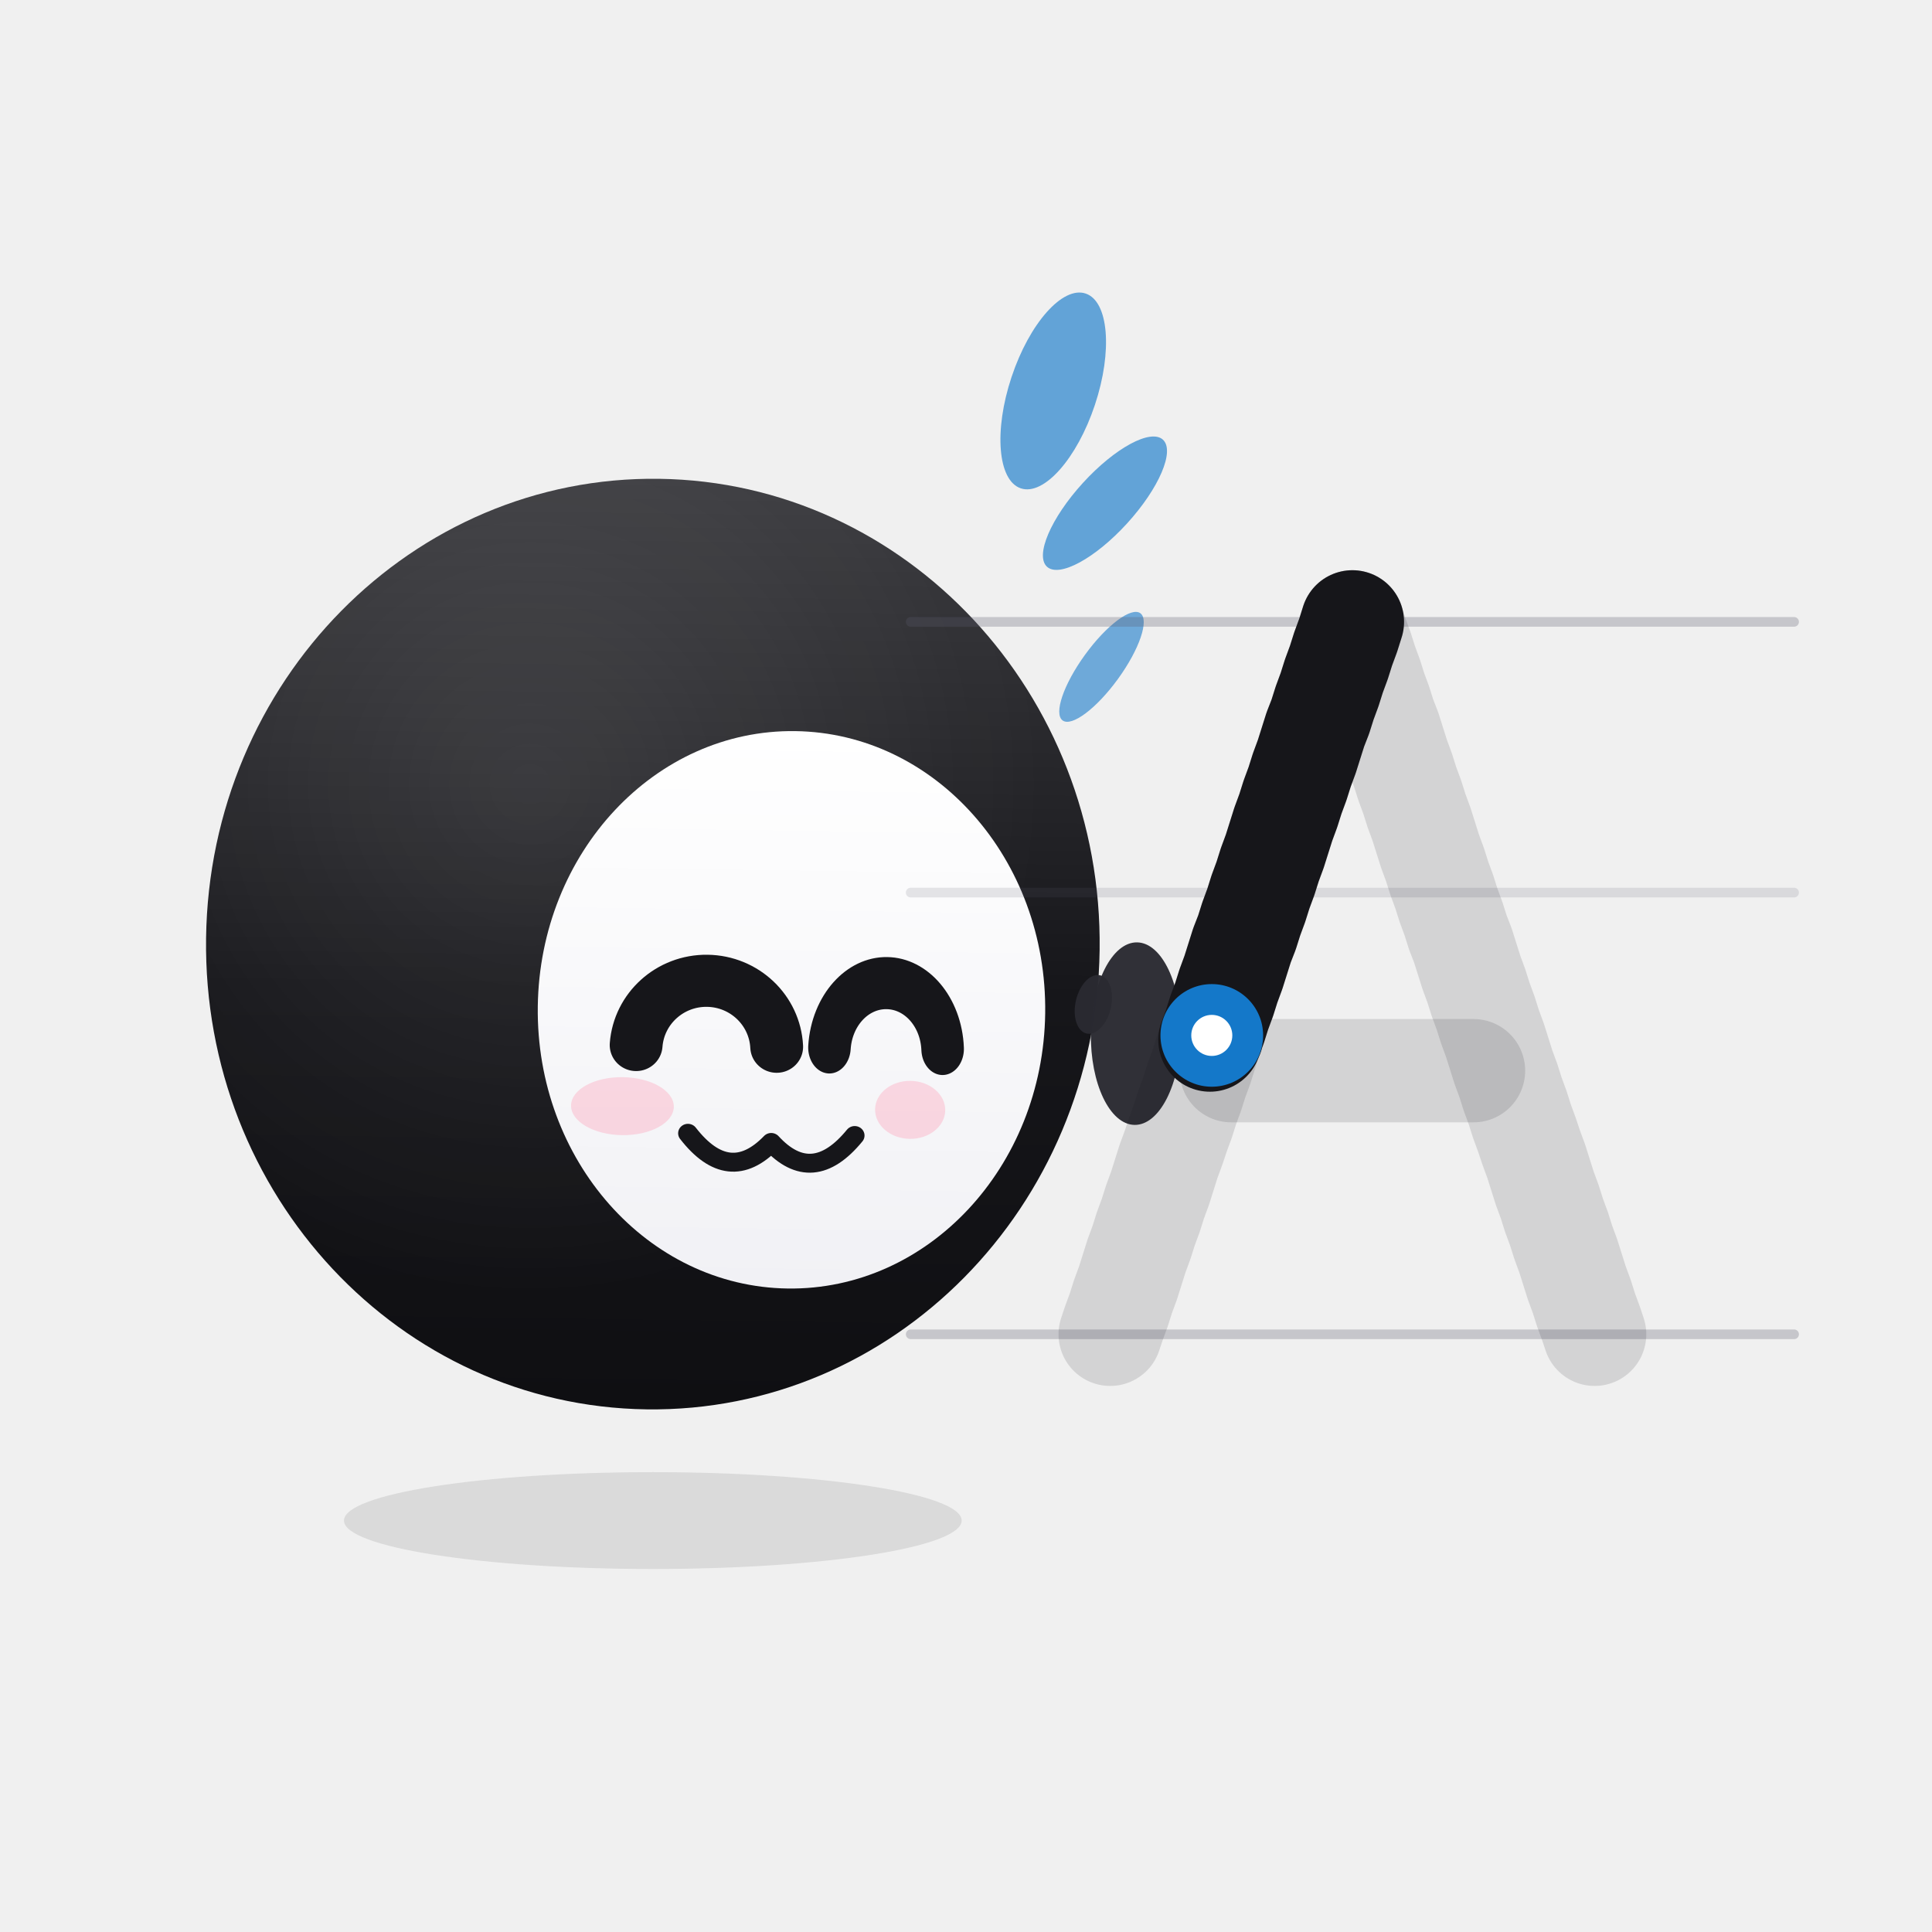
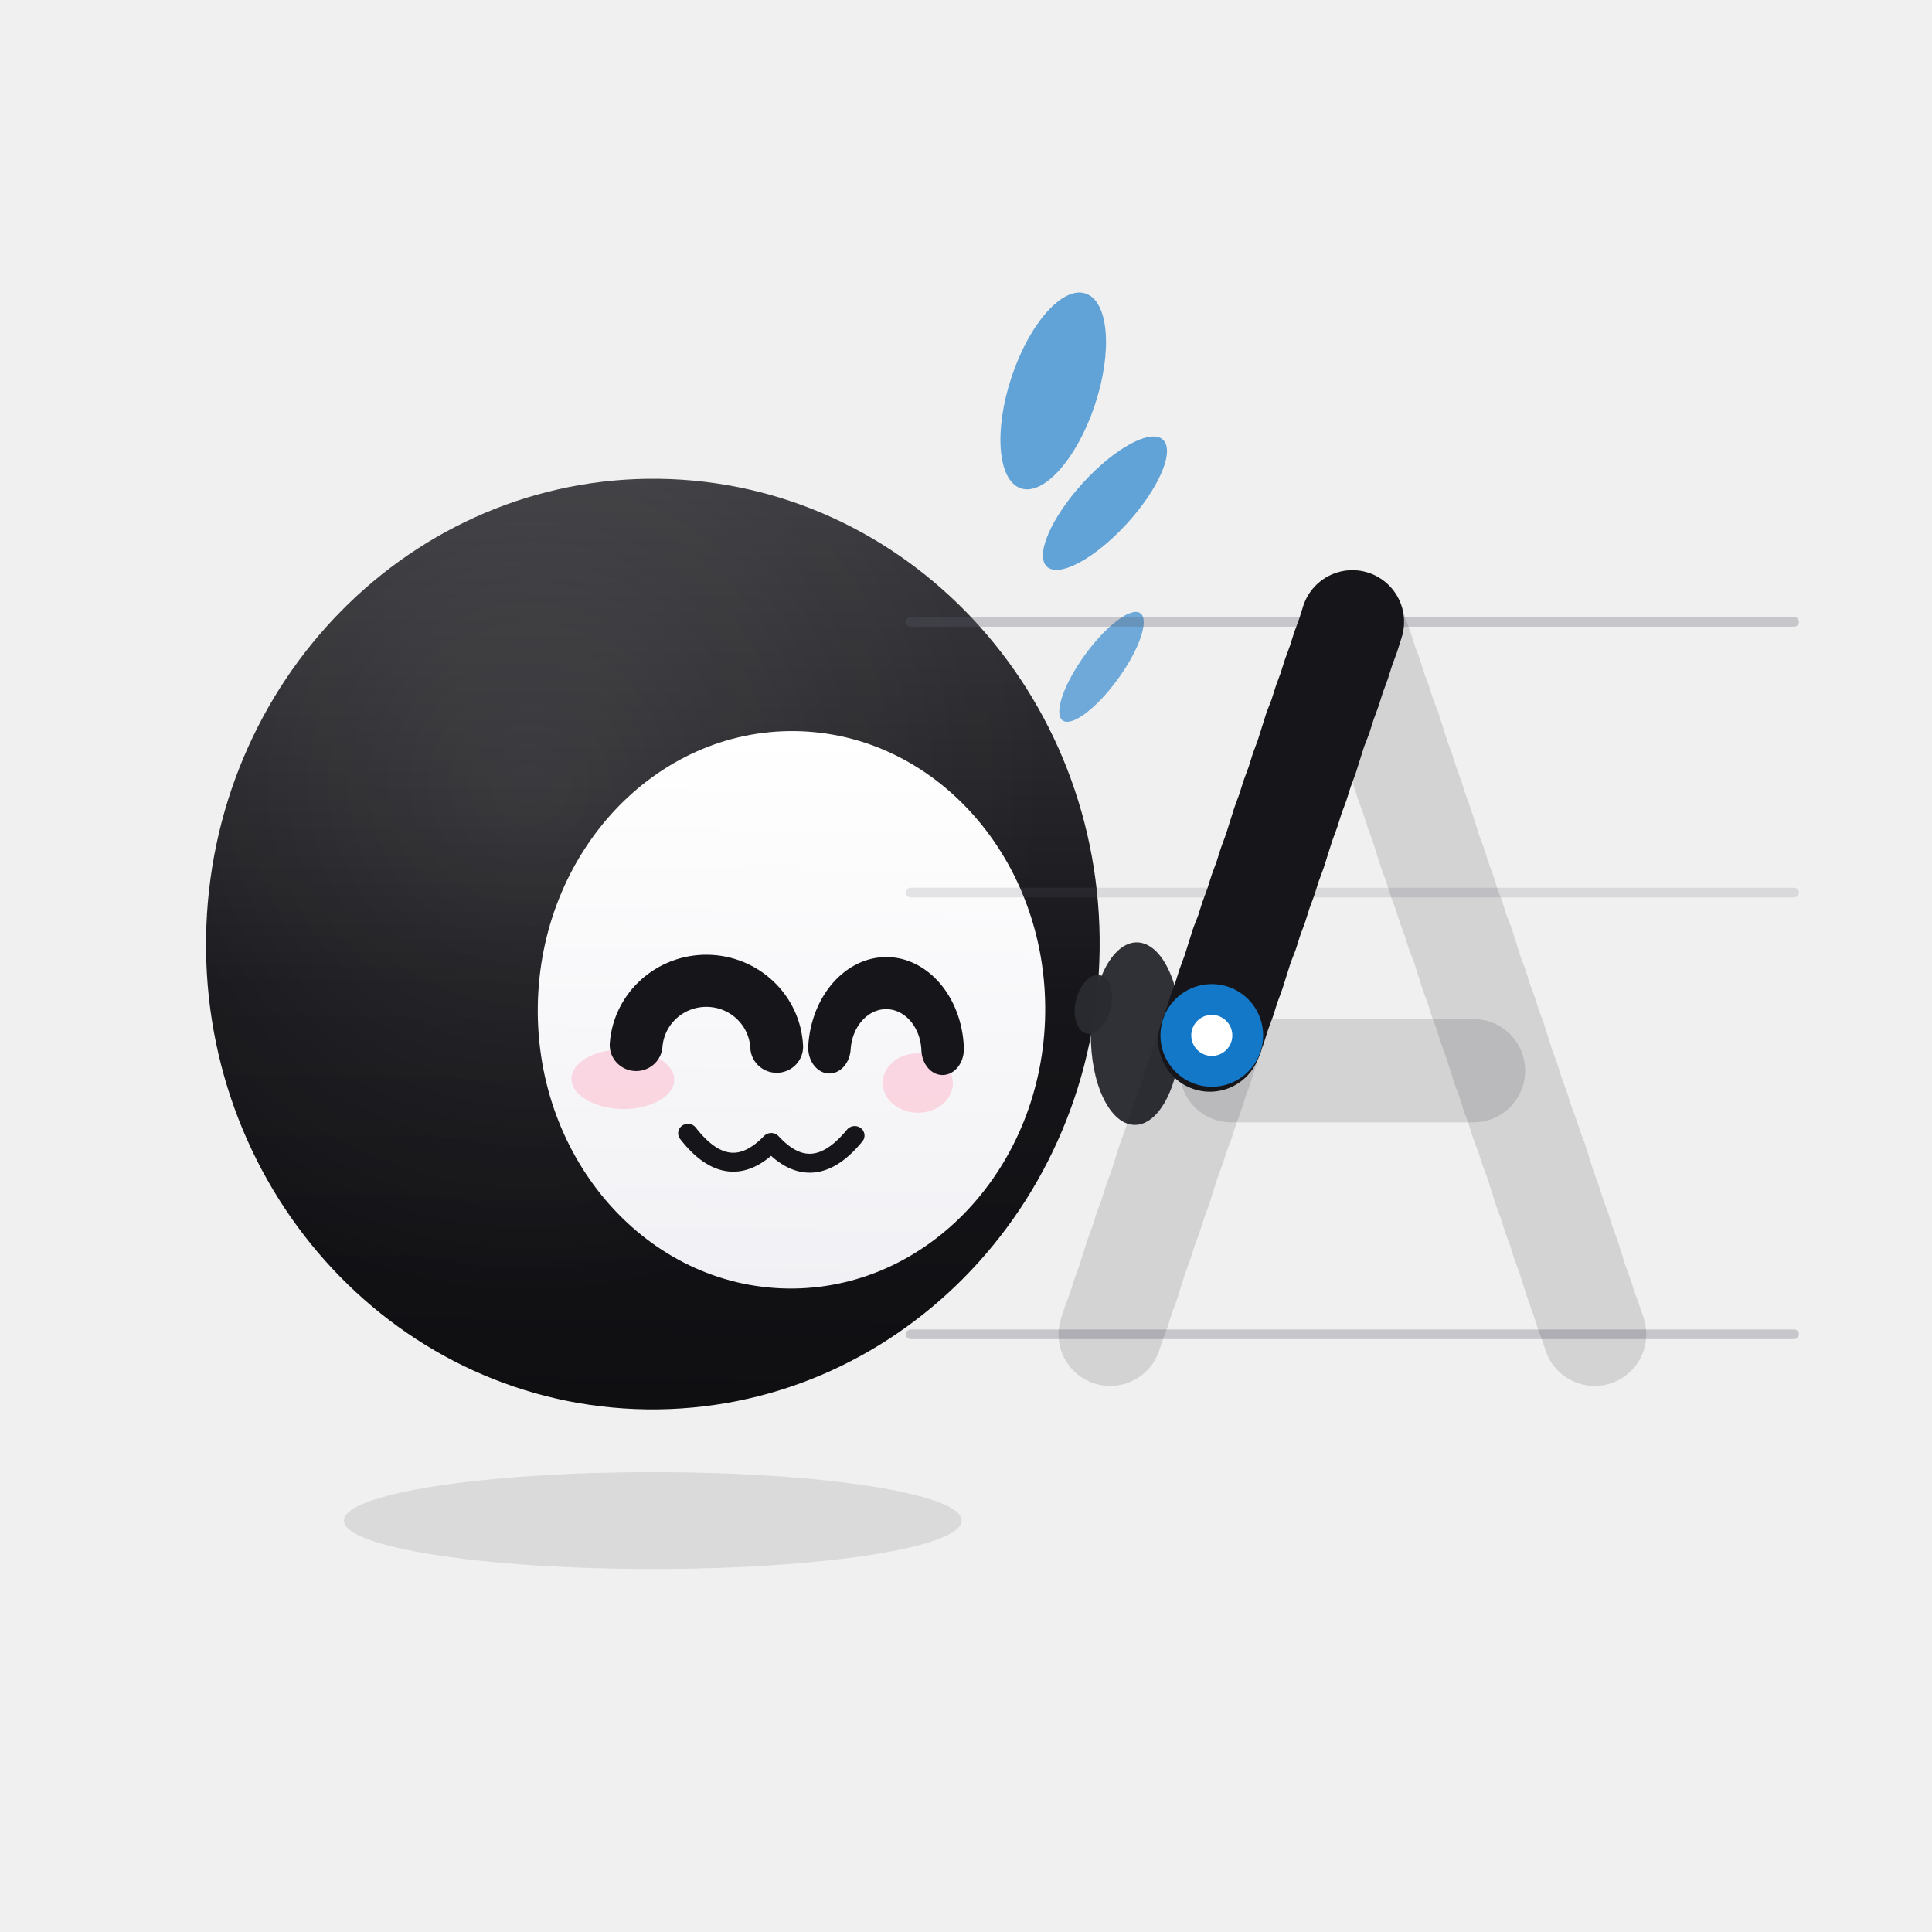
<svg xmlns="http://www.w3.org/2000/svg" width="320" height="320" viewBox="0 0 320 320">
  <defs>
    <linearGradient id="bg0" gradientUnits="userSpaceOnUse" x1="0" y1="-104" x2="0" y2="104">
      <stop offset="0" stop-color="#3b3b3f" />
      <stop offset="0.55" stop-color="#16161A" />
      <stop offset="1" stop-color="#0f0f12" />
    </linearGradient>
    <radialGradient id="bg1" gradientUnits="userSpaceOnUse" cx="-28" cy="-35.36" r="115" fx="-28" fy="-35.36">
      <stop offset="0" stop-color="#FFFFFF" />
      <stop offset="1" stop-color="rgba(255,255,255,0)" />
    </radialGradient>
    <linearGradient id="bg2" gradientUnits="userSpaceOnUse" x1="0" y1="-48.026" x2="0" y2="76.568">
      <stop offset="0" stop-color="#FFFFFF" />
      <stop offset="1" stop-color="#F1F1F5" />
    </linearGradient>
    <clipPath id="bc1">
      <path d="M88.009 14.271C88.009 48.677 62.585 76.568 31.224 76.568C-0.138 76.568 -25.562 48.677 -25.562 14.271C-25.562 -20.134 -0.138 -48.026 31.224 -48.026C62.585 -48.026 88.009 -20.134 88.009 14.271" transform="matrix(0.74 0.01 -0.01 0.741 108.133 156.37)" />
    </clipPath>
  </defs>
  <path d="M-0.985 126C-0.985 132.075 -32.4 137 -71.154 137C-109.907 137 -141.323 132.075 -141.323 126C-141.323 119.925 -109.907 115 -71.154 115C-32.4 115 -0.985 119.925 -0.985 126" fill="rgba(22,22,26,0.13)" fill-opacity="0.799" transform="matrix(0.729 0 0 0.729 160 160)" />
  <path d="M87.882 2.073C87.882 56.639 46.244 100.873 -5.118 100.873C-56.481 100.873 -98.118 56.639 -98.118 2.073C-98.118 -52.492 -56.481 -96.727 -5.118 -96.727C46.244 -96.727 87.882 -52.492 87.882 2.073" fill="url(#bg0)" transform="matrix(0.74 0.01 -0.01 0.741 108.133 156.37)" />
  <path d="M100 0C100 57.438 55.228 104 0 104C-55.228 104 -100 57.438 -100 0C-100 -57.438 -55.228 -104 0 -104C55.228 -104 100 -57.438 100 0" fill="url(#bg0)" transform="matrix(0.74 0.01 -0.01 0.741 108.133 156.37)" />
  <path d="M100 0C100 57.438 55.228 104 0 104C-55.228 104 -100 57.438 -100 0C-100 -57.438 -55.228 -104 0 -104C55.228 -104 100 -57.438 100 0" fill="url(#bg1)" fill-opacity="0.1" transform="matrix(0.74 0.01 -0.01 0.741 108.133 156.37)" />
  <path d="M88.009 14.271C88.009 48.677 62.585 76.568 31.224 76.568C-0.138 76.568 -25.562 48.677 -25.562 14.271C-25.562 -20.134 -0.138 -48.026 31.224 -48.026C62.585 -48.026 88.009 -20.134 88.009 14.271" fill="url(#bg2)" transform="matrix(0.74 0.01 -0.01 0.741 108.133 156.37)" />
-   <path d="M11.5 0C11.5 3.866 6.351 7 0 7C-6.351 7 -11.5 3.866 -11.5 0C-11.5 -3.866 -6.351 -7 0 -7C6.351 -7 11.5 -3.866 11.5 0" fill="rgba(255,138,168,0.42)" fill-opacity="0.7" transform="matrix(0.74 0.01 -0.009 0.686 103.095 183.214)" />
-   <path d="M11.5 0C11.5 3.866 6.351 7 0 7C-6.351 7 -11.5 3.866 -11.5 0C-11.5 -3.866 -6.351 -7 0 -7C6.351 -7 11.5 -3.866 11.5 0" fill="rgba(255,138,168,0.42)" fill-opacity="0.7" transform="matrix(0.505 0.007 -0.009 0.686 150.751 183.829)" />
+   <path d="M11.5 0C11.5 3.866 6.351 7 0 7C-6.351 7 -11.5 3.866 -11.5 0C-11.5 -3.866 -6.351 -7 0 -7C6.351 -7 11.5 -3.866 11.5 0" fill="rgba(255,138,168,0.42)" fill-opacity="0.7" transform="matrix(0.74 0.01 -0.009 0.703 103.163 178.757)" />
+   <path d="M11.5 0C11.5 3.866 6.351 7 0 7C-6.351 7 -11.5 3.866 -11.5 0C-11.5 -3.866 -6.351 -7 0 -7C6.351 -7 11.5 -3.866 11.5 0" fill="rgba(255,138,168,0.42)" fill-opacity="0.7" transform="matrix(0.505 0.007 -0.009 0.703 152.015 179.388)" />
  <g clip-path="url(#bc1)">
    <path d="M-15.968 -1.005C-15.438 -9.434 -8.446 -16 0 -16C8.446 -16 15.438 -9.434 15.968 -1.005" fill="none" stroke="#16161A" stroke-width="12" stroke-linecap="round" stroke-linejoin="round" transform="matrix(0.729 0.009 -0.009 0.719 116.994 173.954)" />
    <path d="M-15.968 -1.005C-15.438 -9.434 -8.446 -16 0 -16C8.446 -16 15.438 -9.434 15.968 -1.005" fill="none" stroke="#16161A" stroke-width="12" stroke-linecap="round" stroke-linejoin="round" transform="matrix(0.587 0.008 -0.009 0.719 146.748 174.338)" />
    <path d="M-20.4 -3.57Q-10.2 9.69 0 -1.53Q10.2 9.69 20.4 -3.57" fill="none" stroke="#16161A" stroke-width="4.8" stroke-linecap="round" stroke-linejoin="round" transform="matrix(0.677 0.009 -0.008 0.653 127.728 190.224)" />
  </g>
  <path d="M-10.215 -10.816C-8.289 -8.119 -9.498 -3.956 -12.914 -1.517C-16.33 0.922 -20.66 0.713 -22.585 -1.984C-24.511 -4.681 -23.302 -8.844 -19.886 -11.283C-16.47 -13.722 -12.14 -13.513 -10.215 -10.816" fill="#2A2A31" fill-opacity="0.964" transform="matrix(0.433 0.006 -0.01 0.741 188.128 171.203)" />
  <path d="M17.2 0C17.2 11.267 9.499 20.4 0 20.4C-9.499 20.4 -17.2 11.267 -17.2 0C-17.2 -11.267 -9.499 -20.4 0 -20.4C9.499 -20.4 17.2 -11.267 17.2 0" fill="#2A2A31" fill-opacity="0.964" transform="matrix(0.433 0.006 -0.01 0.741 188.128 171.203)" />
  <path d="M9.831 0C9.831 12.673 5.43 22.947 0 22.947C-5.43 22.947 -9.831 12.673 -9.831 0C-9.831 -12.673 -5.43 -22.947 0 -22.947C5.43 -22.947 9.831 -12.673 9.831 0" fill="#1478C9" fill-opacity="0.644" transform="matrix(0.702 0.235 -0.234 0.703 174.448 64.752)" />
  <path d="M6.703 0C6.703 10.625 3.702 19.238 0 19.238C-3.702 19.238 -6.703 10.625 -6.703 0C-6.703 -10.625 -3.702 -19.238 0 -19.238C3.702 -19.238 6.703 -10.625 6.703 0" fill="#1478C9" fill-opacity="0.644" transform="matrix(0.546 0.5 -0.499 0.547 183.016 83.346)" />
  <path d="M4.571 0C4.571 8.173 2.525 14.799 0 14.799C-2.525 14.799 -4.571 8.173 -4.571 0C-4.571 -8.173 -2.525 -14.799 0 -14.799C2.525 -14.799 4.571 -8.173 4.571 0" fill="#1478C9" fill-opacity="0.588" transform="matrix(0.599 0.435 -0.435 0.6 182.443 110.451)" />
  <path d="M-73.16 -59L73.16 -59" fill="none" stroke="#5C5C6E" stroke-width="1.6" stroke-linecap="round" stroke-linejoin="round" stroke-opacity="0.28" transform="matrix(1 0 0 1 224 162)" />
  <path d="M-73.16 -14.16L73.16 -14.16" fill="none" stroke="#5C5C6E" stroke-width="1.6" stroke-linecap="round" stroke-linejoin="round" stroke-opacity="0.15" transform="matrix(1 0 0 1 224 162)" />
  <path d="M-73.16 59L73.16 59" fill="none" stroke="#5C5C6E" stroke-width="1.6" stroke-linecap="round" stroke-linejoin="round" stroke-opacity="0.28" transform="matrix(1 0 0 1 224 162)" />
  <path d="M0 -0.5L-0.006 -0.481L-0.013 -0.462L-0.019 -0.443L-0.026 -0.424L-0.032 -0.405L-0.039 -0.386L-0.045 -0.367L-0.052 -0.349L-0.058 -0.33L-0.064 -0.311L-0.071 -0.292L-0.077 -0.273L-0.084 -0.254L-0.09 -0.235L-0.097 -0.216L-0.103 -0.197L-0.109 -0.178L-0.116 -0.159L-0.122 -0.14L-0.129 -0.121L-0.135 -0.102L-0.142 -0.083L-0.148 -0.064L-0.155 -0.046L-0.161 -0.027L-0.167 -0.008L-0.174 0.011L-0.18 0.03L-0.187 0.049L-0.193 0.068L-0.2 0.087L-0.206 0.106L-0.212 0.125L-0.219 0.144L-0.225 0.163L-0.232 0.182L-0.238 0.201L-0.245 0.22L-0.251 0.238L-0.258 0.257L-0.264 0.276L-0.27 0.295L-0.277 0.314L-0.283 0.333L-0.29 0.352L-0.296 0.371L-0.303 0.39L-0.309 0.409L-0.315 0.428L-0.322 0.447L-0.328 0.466L-0.335 0.485L-0.34 0.5" fill="none" stroke="rgba(22,22,26,0.13)" stroke-width="0.145" stroke-linecap="round" stroke-linejoin="round" transform="matrix(118 0 0 118 224 162)" />
  <path d="M0 -0.5L0.006 -0.481L0.013 -0.462L0.019 -0.443L0.026 -0.424L0.032 -0.405L0.039 -0.386L0.045 -0.367L0.052 -0.349L0.058 -0.33L0.064 -0.311L0.071 -0.292L0.077 -0.273L0.084 -0.254L0.09 -0.235L0.097 -0.216L0.103 -0.197L0.109 -0.178L0.116 -0.159L0.122 -0.14L0.129 -0.121L0.135 -0.102L0.142 -0.083L0.148 -0.064L0.155 -0.046L0.161 -0.027L0.167 -0.008L0.174 0.011L0.18 0.03L0.187 0.049L0.193 0.068L0.2 0.087L0.206 0.106L0.212 0.125L0.219 0.144L0.225 0.163L0.232 0.182L0.238 0.201L0.245 0.22L0.251 0.238L0.258 0.257L0.264 0.276L0.27 0.295L0.277 0.314L0.283 0.333L0.29 0.352L0.296 0.371L0.303 0.39L0.309 0.409L0.315 0.428L0.322 0.447L0.328 0.466L0.335 0.485L0.34 0.5" fill="none" stroke="rgba(22,22,26,0.13)" stroke-width="0.145" stroke-linecap="round" stroke-linejoin="round" transform="matrix(118 0 0 118 224 162)" />
  <path d="M-0.17 0.13L-0.15 0.13L-0.13 0.13L-0.11 0.13L-0.09 0.13L-0.07 0.13L-0.05 0.13L-0.03 0.13L-0.01 0.13L0.01 0.13L0.03 0.13L0.05 0.13L0.07 0.13L0.09 0.13L0.11 0.13L0.13 0.13L0.15 0.13L0.17 0.13" fill="none" stroke="rgba(22,22,26,0.13)" stroke-width="0.145" stroke-linecap="round" stroke-linejoin="round" transform="matrix(118 0 0 118 224 162)" />
  <path d="M0 -0.5L-0.006 -0.481L-0.013 -0.462L-0.019 -0.443L-0.026 -0.424L-0.032 -0.405L-0.039 -0.386L-0.045 -0.367L-0.052 -0.349L-0.058 -0.33L-0.064 -0.311L-0.071 -0.292L-0.077 -0.273L-0.084 -0.254L-0.09 -0.235L-0.097 -0.216L-0.103 -0.197L-0.109 -0.178L-0.116 -0.159L-0.122 -0.14L-0.129 -0.121L-0.135 -0.102L-0.142 -0.083L-0.148 -0.064L-0.155 -0.046L-0.161 -0.027L-0.167 -0.008L-0.174 0.011L-0.18 0.03L-0.187 0.049L-0.193 0.068L-0.2 0.087L-0.197 0.08" fill="none" stroke="#16161A" stroke-width="0.145" stroke-linecap="round" stroke-linejoin="round" transform="matrix(118 0 0 118 224 162)" />
  <path d="M8.5 0C8.5 4.694 4.694 8.5 0 8.5C-4.694 8.5 -8.5 4.694 -8.5 0C-8.5 -4.694 -4.694 -8.5 0 -8.5C4.694 -8.5 8.5 -4.694 8.5 0" fill="#1478C9" transform="matrix(1 0 0 1 200.711 171.496)" />
  <path d="M3.4 0C3.4 1.878 1.878 3.4 0 3.4C-1.878 3.4 -3.4 1.878 -3.4 0C-3.4 -1.878 -1.878 -3.4 0 -3.4C1.878 -3.4 3.4 -1.878 3.4 0" fill="#FFFFFF" transform="matrix(1 0 0 1 200.711 171.496)" />
</svg>
